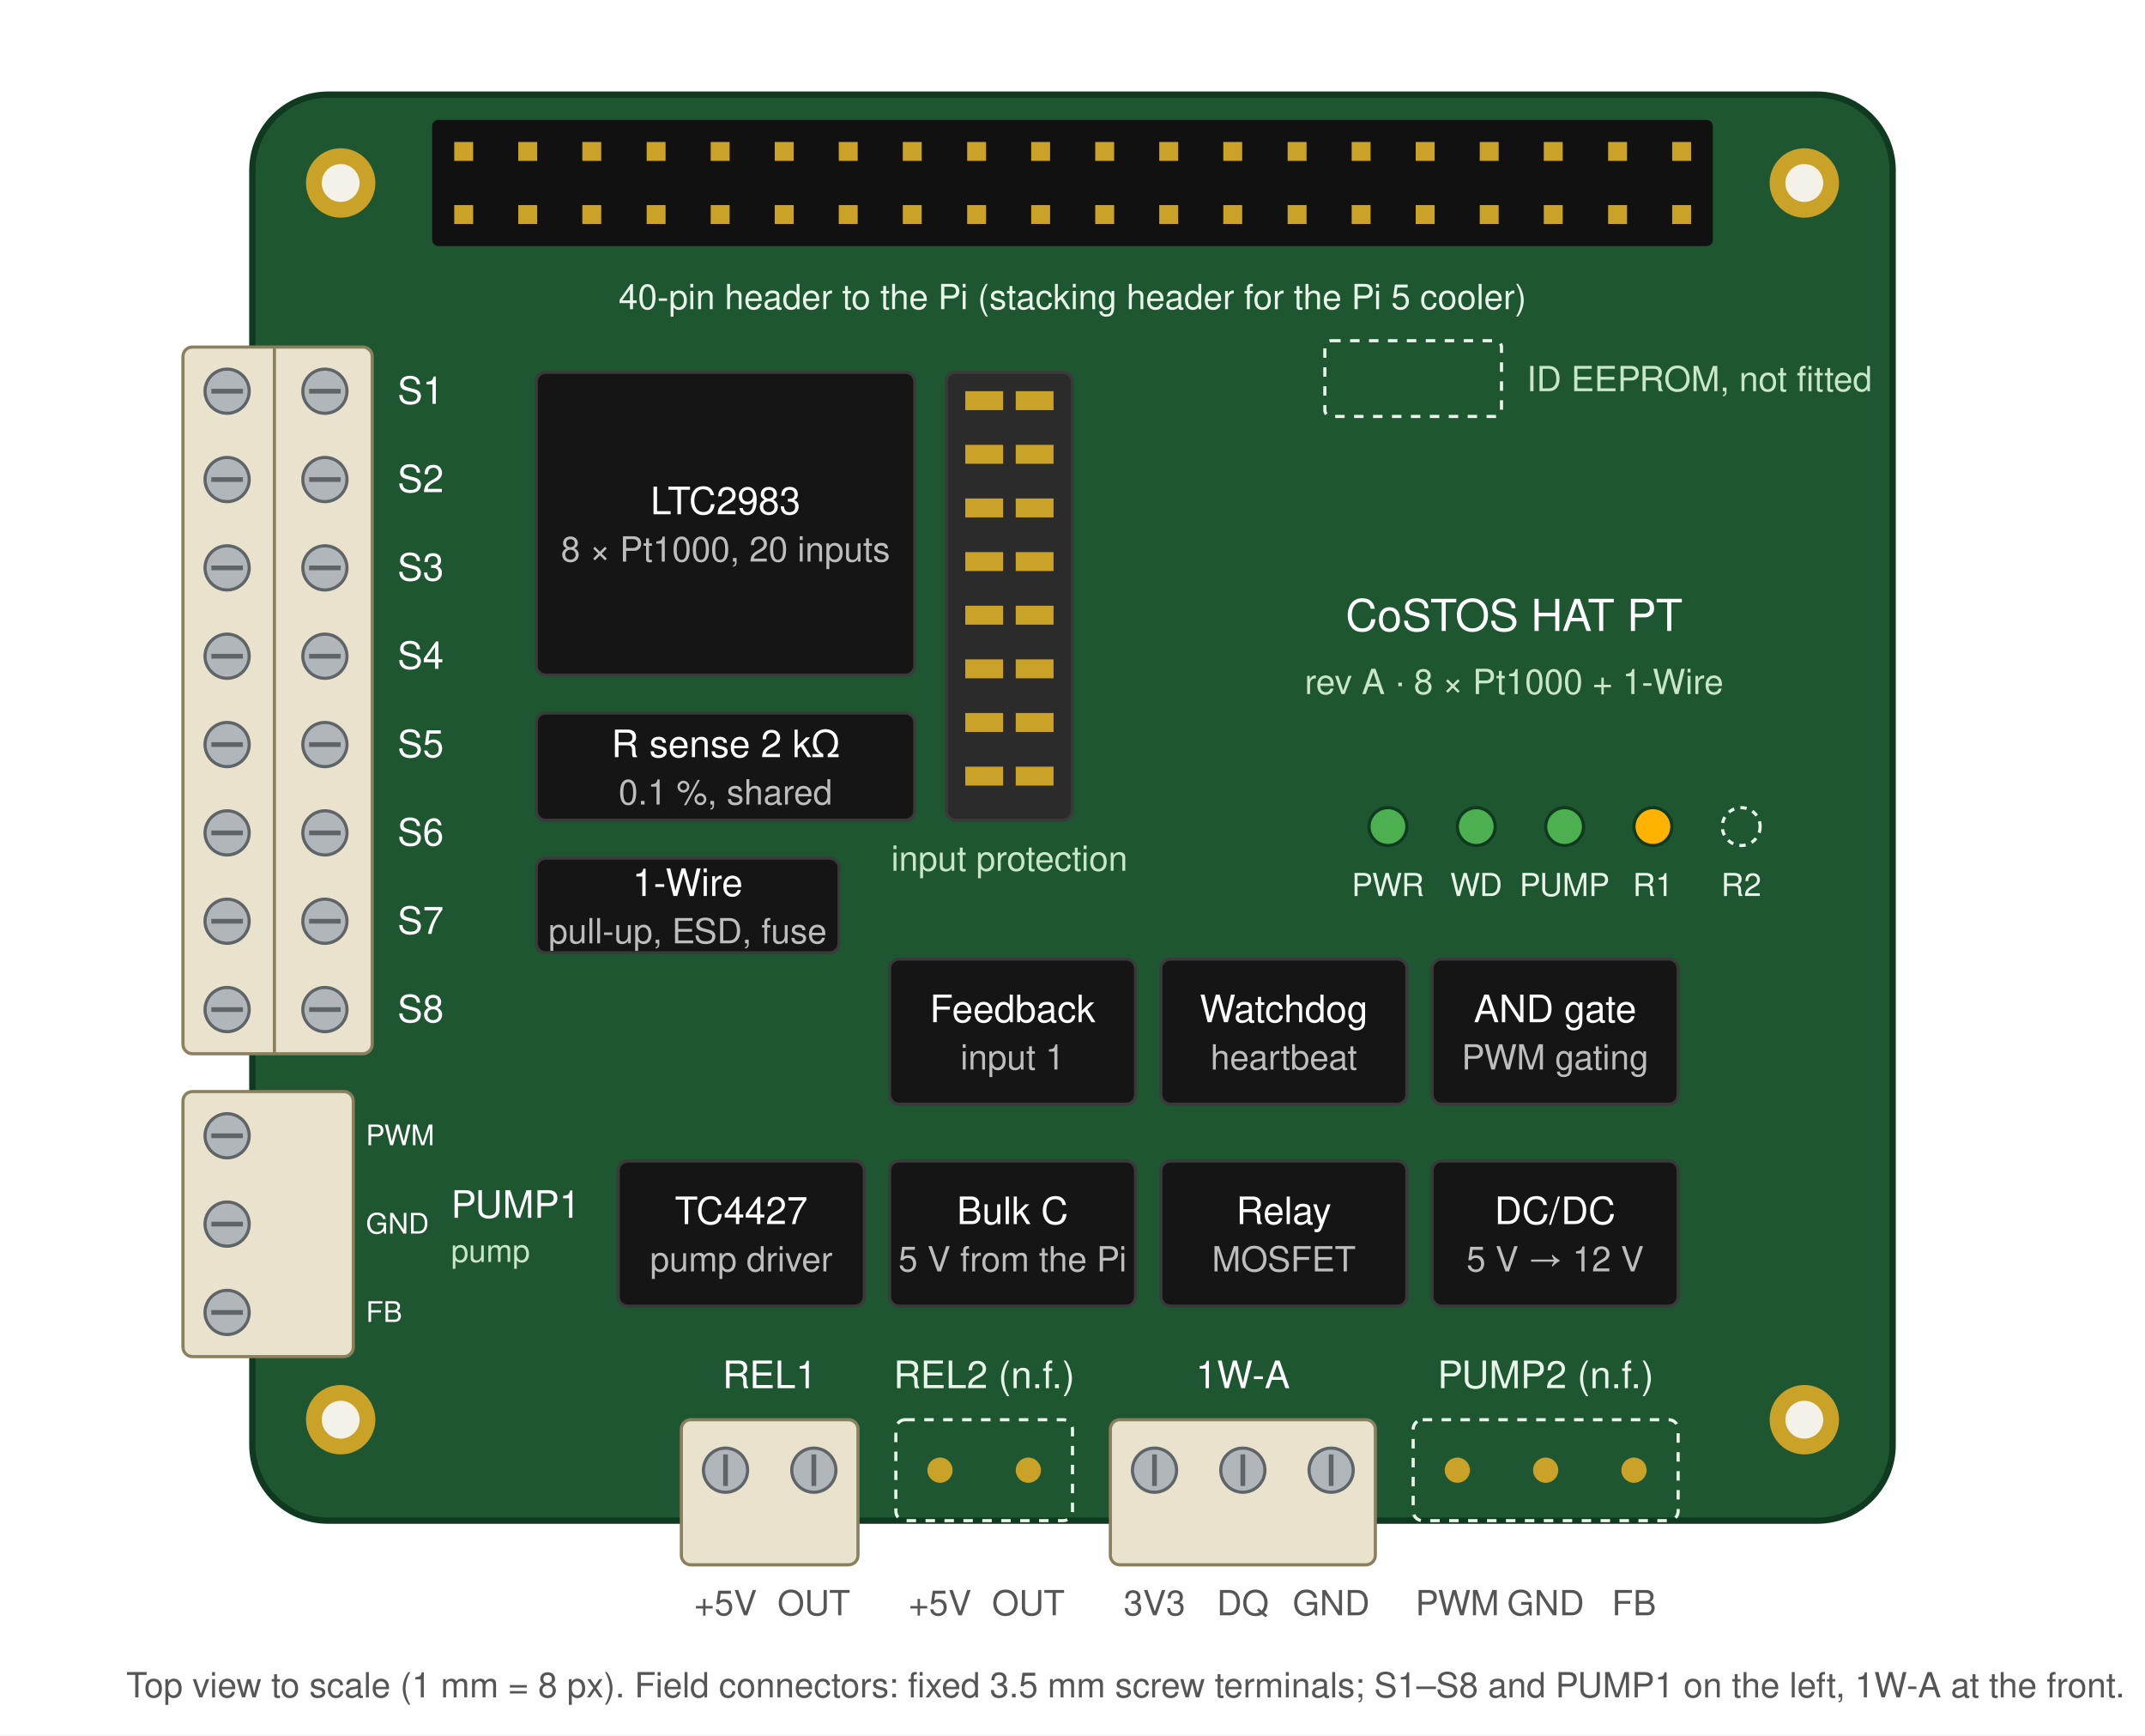
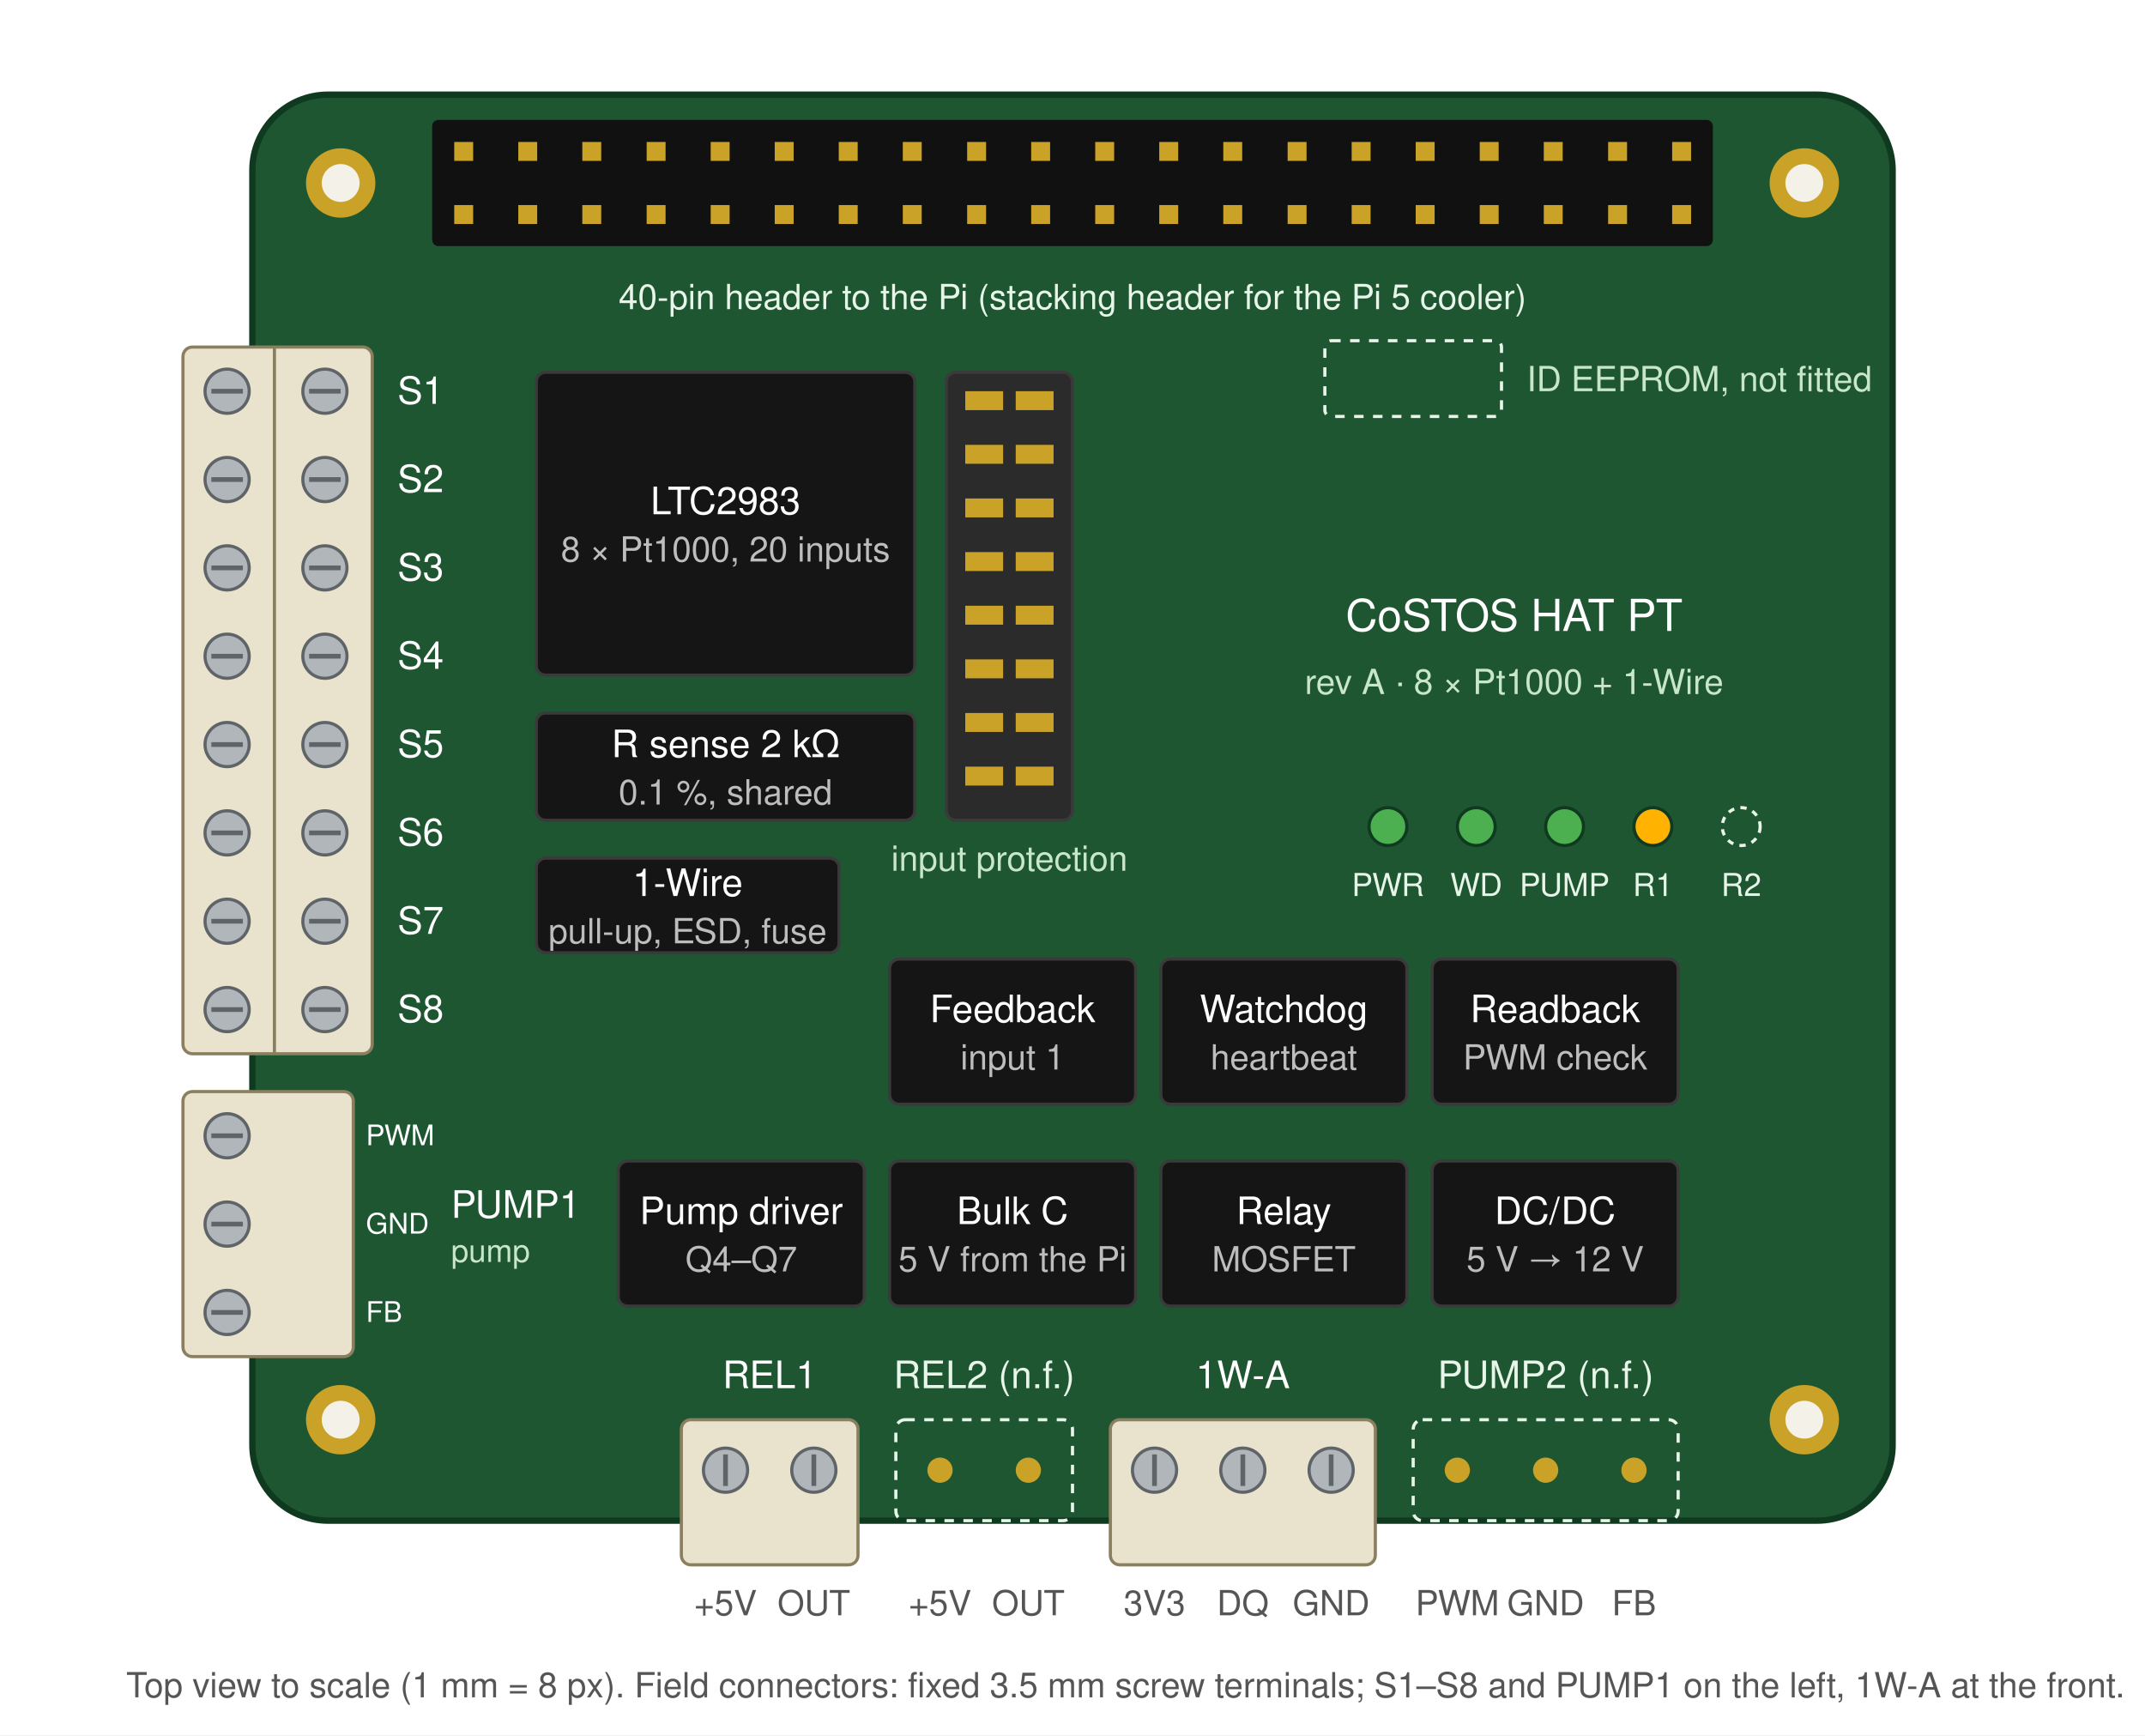
<svg xmlns="http://www.w3.org/2000/svg" width="680" height="550" viewBox="0 0 680 550" font-family="Helvetica, Arial, sans-serif">
  <rect width="680" height="550" fill="white" />
  <rect x="80" y="30" width="520" height="452" rx="24" fill="#1E5631" stroke="#0F3A20" stroke-width="2" />
  <circle cx="108" cy="58" r="11" fill="#C9A227" />
  <circle cx="108" cy="58" r="6" fill="#F4F1E8" />
  <circle cx="572" cy="58" r="11" fill="#C9A227" />
  <circle cx="572" cy="58" r="6" fill="#F4F1E8" />
  <circle cx="108" cy="450" r="11" fill="#C9A227" />
  <circle cx="108" cy="450" r="6" fill="#F4F1E8" />
  <circle cx="572" cy="450" r="11" fill="#C9A227" />
  <circle cx="572" cy="450" r="6" fill="#F4F1E8" />
  <rect x="137" y="38" width="406" height="40" rx="2" fill="#111111" />
  <rect x="144.0" y="45" width="6" height="6" fill="#C9A227" />
  <rect x="144.0" y="65" width="6" height="6" fill="#C9A227" />
  <rect x="164.3" y="45" width="6" height="6" fill="#C9A227" />
  <rect x="164.3" y="65" width="6" height="6" fill="#C9A227" />
  <rect x="184.6" y="45" width="6" height="6" fill="#C9A227" />
  <rect x="184.6" y="65" width="6" height="6" fill="#C9A227" />
  <rect x="205.0" y="45" width="6" height="6" fill="#C9A227" />
  <rect x="205.0" y="65" width="6" height="6" fill="#C9A227" />
  <rect x="225.3" y="45" width="6" height="6" fill="#C9A227" />
  <rect x="225.3" y="65" width="6" height="6" fill="#C9A227" />
  <rect x="245.6" y="45" width="6" height="6" fill="#C9A227" />
  <rect x="245.6" y="65" width="6" height="6" fill="#C9A227" />
  <rect x="265.9" y="45" width="6" height="6" fill="#C9A227" />
  <rect x="265.9" y="65" width="6" height="6" fill="#C9A227" />
  <rect x="286.2" y="45" width="6" height="6" fill="#C9A227" />
  <rect x="286.2" y="65" width="6" height="6" fill="#C9A227" />
  <rect x="306.6" y="45" width="6" height="6" fill="#C9A227" />
  <rect x="306.6" y="65" width="6" height="6" fill="#C9A227" />
  <rect x="326.9" y="45" width="6" height="6" fill="#C9A227" />
  <rect x="326.9" y="65" width="6" height="6" fill="#C9A227" />
  <rect x="347.2" y="45" width="6" height="6" fill="#C9A227" />
  <rect x="347.2" y="65" width="6" height="6" fill="#C9A227" />
  <rect x="367.5" y="45" width="6" height="6" fill="#C9A227" />
  <rect x="367.5" y="65" width="6" height="6" fill="#C9A227" />
  <rect x="387.8" y="45" width="6" height="6" fill="#C9A227" />
  <rect x="387.8" y="65" width="6" height="6" fill="#C9A227" />
  <rect x="408.2" y="45" width="6" height="6" fill="#C9A227" />
  <rect x="408.2" y="65" width="6" height="6" fill="#C9A227" />
  <rect x="428.5" y="45" width="6" height="6" fill="#C9A227" />
  <rect x="428.5" y="65" width="6" height="6" fill="#C9A227" />
  <rect x="448.8" y="45" width="6" height="6" fill="#C9A227" />
  <rect x="448.8" y="65" width="6" height="6" fill="#C9A227" />
  <rect x="469.1" y="45" width="6" height="6" fill="#C9A227" />
  <rect x="469.1" y="65" width="6" height="6" fill="#C9A227" />
  <rect x="489.4" y="45" width="6" height="6" fill="#C9A227" />
  <rect x="489.4" y="65" width="6" height="6" fill="#C9A227" />
  <rect x="509.8" y="45" width="6" height="6" fill="#C9A227" />
  <rect x="509.8" y="65" width="6" height="6" fill="#C9A227" />
  <rect x="530.1" y="45" width="6" height="6" fill="#C9A227" />
  <rect x="530.1" y="65" width="6" height="6" fill="#C9A227" />
  <text class="ts" x="340" y="98" text-anchor="middle" style="font-size:11px;font-weight:400;fill:#E8F5E9">40-pin header to the Pi (stacking header for the Pi 5 cooler)</text>
  <rect x="420" y="108" width="56" height="24" rx="2" fill="none" stroke="#E8F5E9" stroke-width="1" stroke-dasharray="3 3" />
  <text class="ts" x="484" y="124" text-anchor="start" style="font-size:11px;font-weight:400;fill:#C8E6C9">ID EEPROM, not fitted</text>
  <rect x="58" y="110" width="60" height="224" rx="3" fill="#E9E2CC" stroke="#8A7F5F" stroke-width="1" />
  <line x1="87" y1="110" x2="87" y2="334" stroke="#8A7F5F" stroke-width="1" />
  <circle cx="72" cy="124" r="7" fill="#B0B6BA" stroke="#5F6468" />
  <line x1="67" y1="124" x2="77" y2="124" stroke="#5F6468" stroke-width="1.5" />
  <circle cx="103" cy="124" r="7" fill="#B0B6BA" stroke="#5F6468" />
  <line x1="98" y1="124" x2="108" y2="124" stroke="#5F6468" stroke-width="1.5" />
  <text class="th" x="126" y="128" text-anchor="start" style="font-size:12px;font-weight:500;fill:#ffffff">S1</text>
  <circle cx="72" cy="152" r="7" fill="#B0B6BA" stroke="#5F6468" />
  <line x1="67" y1="152" x2="77" y2="152" stroke="#5F6468" stroke-width="1.5" />
  <circle cx="103" cy="152" r="7" fill="#B0B6BA" stroke="#5F6468" />
  <line x1="98" y1="152" x2="108" y2="152" stroke="#5F6468" stroke-width="1.5" />
  <text class="th" x="126" y="156" text-anchor="start" style="font-size:12px;font-weight:500;fill:#ffffff">S2</text>
  <circle cx="72" cy="180" r="7" fill="#B0B6BA" stroke="#5F6468" />
  <line x1="67" y1="180" x2="77" y2="180" stroke="#5F6468" stroke-width="1.5" />
  <circle cx="103" cy="180" r="7" fill="#B0B6BA" stroke="#5F6468" />
  <line x1="98" y1="180" x2="108" y2="180" stroke="#5F6468" stroke-width="1.5" />
  <text class="th" x="126" y="184" text-anchor="start" style="font-size:12px;font-weight:500;fill:#ffffff">S3</text>
  <circle cx="72" cy="208" r="7" fill="#B0B6BA" stroke="#5F6468" />
  <line x1="67" y1="208" x2="77" y2="208" stroke="#5F6468" stroke-width="1.5" />
  <circle cx="103" cy="208" r="7" fill="#B0B6BA" stroke="#5F6468" />
  <line x1="98" y1="208" x2="108" y2="208" stroke="#5F6468" stroke-width="1.5" />
  <text class="th" x="126" y="212" text-anchor="start" style="font-size:12px;font-weight:500;fill:#ffffff">S4</text>
  <circle cx="72" cy="236" r="7" fill="#B0B6BA" stroke="#5F6468" />
  <line x1="67" y1="236" x2="77" y2="236" stroke="#5F6468" stroke-width="1.5" />
  <circle cx="103" cy="236" r="7" fill="#B0B6BA" stroke="#5F6468" />
  <line x1="98" y1="236" x2="108" y2="236" stroke="#5F6468" stroke-width="1.5" />
  <text class="th" x="126" y="240" text-anchor="start" style="font-size:12px;font-weight:500;fill:#ffffff">S5</text>
  <circle cx="72" cy="264" r="7" fill="#B0B6BA" stroke="#5F6468" />
  <line x1="67" y1="264" x2="77" y2="264" stroke="#5F6468" stroke-width="1.5" />
  <circle cx="103" cy="264" r="7" fill="#B0B6BA" stroke="#5F6468" />
  <line x1="98" y1="264" x2="108" y2="264" stroke="#5F6468" stroke-width="1.5" />
  <text class="th" x="126" y="268" text-anchor="start" style="font-size:12px;font-weight:500;fill:#ffffff">S6</text>
  <circle cx="72" cy="292" r="7" fill="#B0B6BA" stroke="#5F6468" />
  <line x1="67" y1="292" x2="77" y2="292" stroke="#5F6468" stroke-width="1.5" />
  <circle cx="103" cy="292" r="7" fill="#B0B6BA" stroke="#5F6468" />
  <line x1="98" y1="292" x2="108" y2="292" stroke="#5F6468" stroke-width="1.5" />
  <text class="th" x="126" y="296" text-anchor="start" style="font-size:12px;font-weight:500;fill:#ffffff">S7</text>
  <circle cx="72" cy="320" r="7" fill="#B0B6BA" stroke="#5F6468" />
  <line x1="67" y1="320" x2="77" y2="320" stroke="#5F6468" stroke-width="1.5" />
  <circle cx="103" cy="320" r="7" fill="#B0B6BA" stroke="#5F6468" />
  <line x1="98" y1="320" x2="108" y2="320" stroke="#5F6468" stroke-width="1.5" />
  <text class="th" x="126" y="324" text-anchor="start" style="font-size:12px;font-weight:500;fill:#ffffff">S8</text>
  <text class="ts" x="116" y="363" text-anchor="start" style="font-size:9px;font-weight:400;fill:#ffffff">PWM</text>
  <text class="ts" x="116" y="391" text-anchor="start" style="font-size:9px;font-weight:400;fill:#ffffff">GND</text>
  <text class="ts" x="116" y="419" text-anchor="start" style="font-size:9px;font-weight:400;fill:#ffffff">FB</text>
  <rect x="58" y="346" width="54" height="84" rx="3" fill="#E9E2CC" stroke="#8A7F5F" stroke-width="1" />
  <circle cx="72" cy="360" r="7" fill="#B0B6BA" stroke="#5F6468" />
  <line x1="67" y1="360" x2="77" y2="360" stroke="#5F6468" stroke-width="1.5" />
  <circle cx="72" cy="388" r="7" fill="#B0B6BA" stroke="#5F6468" />
  <line x1="67" y1="388" x2="77" y2="388" stroke="#5F6468" stroke-width="1.5" />
  <circle cx="72" cy="416" r="7" fill="#B0B6BA" stroke="#5F6468" />
  <line x1="67" y1="416" x2="77" y2="416" stroke="#5F6468" stroke-width="1.5" />
  <text class="th" x="143" y="386.0" text-anchor="start" style="font-size:12px;font-weight:500;fill:#ffffff">PUMP1</text>
  <text class="ts" x="143" y="400.0" text-anchor="start" style="font-size:10px;font-weight:400;fill:#C8E6C9">pump</text>
  <rect x="216" y="450" width="56" height="46" rx="3" fill="#E9E2CC" stroke="#8A7F5F" stroke-width="1" />
  <circle cx="230" cy="466" r="7" fill="#B0B6BA" stroke="#5F6468" />
  <line x1="230" y1="461" x2="230" y2="471" stroke="#5F6468" stroke-width="1.5" />
  <text class="ts" x="230" y="512" text-anchor="middle" style="font-size:11px;font-weight:400;fill:#555555">+5V</text>
  <circle cx="258" cy="466" r="7" fill="#B0B6BA" stroke="#5F6468" />
  <line x1="258" y1="461" x2="258" y2="471" stroke="#5F6468" stroke-width="1.5" />
  <text class="ts" x="258" y="512" text-anchor="middle" style="font-size:11px;font-weight:400;fill:#555555">OUT</text>
  <text class="th" x="244.0" y="440" text-anchor="middle" style="font-size:12px;font-weight:500;fill:#ffffff">REL1</text>
  <rect x="284" y="450" width="56" height="32" rx="3" fill="none" stroke="#E8F5E9" stroke-width="1" stroke-dasharray="3 3" />
  <circle cx="298" cy="466" r="4" fill="#C9A227" />
  <text class="ts" x="298" y="512" text-anchor="middle" style="font-size:11px;font-weight:400;fill:#555555">+5V</text>
  <circle cx="326" cy="466" r="4" fill="#C9A227" />
  <text class="ts" x="326" y="512" text-anchor="middle" style="font-size:11px;font-weight:400;fill:#555555">OUT</text>
  <text class="th" x="312.0" y="440" text-anchor="middle" style="font-size:12px;font-weight:500;fill:#E8F5E9">REL2 (n.f.)</text>
  <rect x="352" y="450" width="84" height="46" rx="3" fill="#E9E2CC" stroke="#8A7F5F" stroke-width="1" />
  <circle cx="366" cy="466" r="7" fill="#B0B6BA" stroke="#5F6468" />
  <line x1="366" y1="461" x2="366" y2="471" stroke="#5F6468" stroke-width="1.5" />
  <text class="ts" x="366" y="512" text-anchor="middle" style="font-size:11px;font-weight:400;fill:#555555">3V3</text>
  <circle cx="394" cy="466" r="7" fill="#B0B6BA" stroke="#5F6468" />
  <line x1="394" y1="461" x2="394" y2="471" stroke="#5F6468" stroke-width="1.5" />
  <text class="ts" x="394" y="512" text-anchor="middle" style="font-size:11px;font-weight:400;fill:#555555">DQ</text>
  <circle cx="422" cy="466" r="7" fill="#B0B6BA" stroke="#5F6468" />
  <line x1="422" y1="461" x2="422" y2="471" stroke="#5F6468" stroke-width="1.5" />
  <text class="ts" x="422" y="512" text-anchor="middle" style="font-size:11px;font-weight:400;fill:#555555">GND</text>
  <text class="th" x="394.0" y="440" text-anchor="middle" style="font-size:12px;font-weight:500;fill:#ffffff">1W-A</text>
  <rect x="448" y="450" width="84" height="32" rx="3" fill="none" stroke="#E8F5E9" stroke-width="1" stroke-dasharray="3 3" />
  <circle cx="462" cy="466" r="4" fill="#C9A227" />
  <text class="ts" x="462" y="512" text-anchor="middle" style="font-size:11px;font-weight:400;fill:#555555">PWM</text>
  <circle cx="490" cy="466" r="4" fill="#C9A227" />
  <text class="ts" x="490" y="512" text-anchor="middle" style="font-size:11px;font-weight:400;fill:#555555">GND</text>
  <circle cx="518" cy="466" r="4" fill="#C9A227" />
  <text class="ts" x="518" y="512" text-anchor="middle" style="font-size:11px;font-weight:400;fill:#555555">FB</text>
  <text class="th" x="490.0" y="440" text-anchor="middle" style="font-size:12px;font-weight:500;fill:#E8F5E9">PUMP2 (n.f.)</text>
  <rect x="170" y="118" width="120" height="96" rx="3" fill="#151515" stroke="#3a3a3a" stroke-width="1" />
  <text class="th" x="230.0" y="163.0" text-anchor="middle" style="font-size:12px;font-weight:500;fill:#ffffff">LTC2983</text>
  <text class="ts" x="230.0" y="178.0" text-anchor="middle" style="font-size:11px;font-weight:400;fill:#bdbdbd">8 × Pt1000, 20 inputs</text>
  <rect x="170" y="226" width="120" height="34" rx="3" fill="#151515" stroke="#3a3a3a" stroke-width="1" />
  <text class="th" x="230.0" y="240.0" text-anchor="middle" style="font-size:12px;font-weight:500;fill:#ffffff">R sense 2 kΩ</text>
  <text class="ts" x="230.0" y="255.0" text-anchor="middle" style="font-size:11px;font-weight:400;fill:#bdbdbd">0.1 %, shared</text>
  <rect x="300" y="118" width="40" height="142" rx="3" fill="#2b2b2b" stroke="#3a3a3a" />
  <rect x="306" y="124" width="12" height="6" fill="#C9A227" />
  <rect x="322" y="124" width="12" height="6" fill="#C9A227" />
  <rect x="306" y="141" width="12" height="6" fill="#C9A227" />
  <rect x="322" y="141" width="12" height="6" fill="#C9A227" />
  <rect x="306" y="158" width="12" height="6" fill="#C9A227" />
  <rect x="322" y="158" width="12" height="6" fill="#C9A227" />
  <rect x="306" y="175" width="12" height="6" fill="#C9A227" />
  <rect x="322" y="175" width="12" height="6" fill="#C9A227" />
  <rect x="306" y="192" width="12" height="6" fill="#C9A227" />
  <rect x="322" y="192" width="12" height="6" fill="#C9A227" />
  <rect x="306" y="209" width="12" height="6" fill="#C9A227" />
  <rect x="322" y="209" width="12" height="6" fill="#C9A227" />
  <rect x="306" y="226" width="12" height="6" fill="#C9A227" />
  <rect x="322" y="226" width="12" height="6" fill="#C9A227" />
  <rect x="306" y="243" width="12" height="6" fill="#C9A227" />
  <rect x="322" y="243" width="12" height="6" fill="#C9A227" />
  <text class="ts" x="320" y="276" text-anchor="middle" style="font-size:11px;font-weight:400;fill:#C8E6C9">input protection</text>
  <rect x="170" y="272" width="96" height="30" rx="3" fill="#151515" stroke="#3a3a3a" stroke-width="1" />
  <text class="th" x="218.0" y="284.0" text-anchor="middle" style="font-size:12px;font-weight:500;fill:#ffffff">1-Wire</text>
  <text class="ts" x="218.0" y="299.0" text-anchor="middle" style="font-size:11px;font-weight:400;fill:#bdbdbd">pull-up, ESD, fuse</text>
  <rect x="196" y="368" width="78" height="46" rx="3" fill="#151515" stroke="#3a3a3a" stroke-width="1" />
-   <text class="th" x="235.0" y="388.0" text-anchor="middle" style="font-size:12px;font-weight:500;fill:#ffffff">TC4427</text>
-   <text class="ts" x="235.0" y="403.0" text-anchor="middle" style="font-size:11px;font-weight:400;fill:#bdbdbd">pump driver</text>
+   <text class="th" x="235.0" y="388.0" text-anchor="middle" style="font-size:12px;font-weight:500;fill:#ffffff">Pump driver</text>
+   <text class="ts" x="235.0" y="403.0" text-anchor="middle" style="font-size:11px;font-weight:400;fill:#bdbdbd">Q4–Q7</text>
  <rect x="282" y="368" width="78" height="46" rx="3" fill="#151515" stroke="#3a3a3a" stroke-width="1" />
  <text class="th" x="321.0" y="388.0" text-anchor="middle" style="font-size:12px;font-weight:500;fill:#ffffff">Bulk C</text>
  <text class="ts" x="321.0" y="403.0" text-anchor="middle" style="font-size:11px;font-weight:400;fill:#bdbdbd">5 V from the Pi</text>
  <rect x="368" y="368" width="78" height="46" rx="3" fill="#151515" stroke="#3a3a3a" stroke-width="1" />
  <text class="th" x="407.0" y="388.0" text-anchor="middle" style="font-size:12px;font-weight:500;fill:#ffffff">Relay</text>
  <text class="ts" x="407.0" y="403.0" text-anchor="middle" style="font-size:11px;font-weight:400;fill:#bdbdbd">MOSFET</text>
  <rect x="454" y="368" width="78" height="46" rx="3" fill="#151515" stroke="#3a3a3a" stroke-width="1" />
  <text class="th" x="493.0" y="388.0" text-anchor="middle" style="font-size:12px;font-weight:500;fill:#ffffff">DC/DC</text>
  <text class="ts" x="493.0" y="403.0" text-anchor="middle" style="font-size:11px;font-weight:400;fill:#bdbdbd">5 V → 12 V</text>
  <rect x="282" y="304" width="78" height="46" rx="3" fill="#151515" stroke="#3a3a3a" stroke-width="1" />
  <text class="th" x="321.0" y="324.0" text-anchor="middle" style="font-size:12px;font-weight:500;fill:#ffffff">Feedback</text>
  <text class="ts" x="321.0" y="339.0" text-anchor="middle" style="font-size:11px;font-weight:400;fill:#bdbdbd">input 1</text>
  <rect x="368" y="304" width="78" height="46" rx="3" fill="#151515" stroke="#3a3a3a" stroke-width="1" />
  <text class="th" x="407.0" y="324.0" text-anchor="middle" style="font-size:12px;font-weight:500;fill:#ffffff">Watchdog</text>
  <text class="ts" x="407.0" y="339.0" text-anchor="middle" style="font-size:11px;font-weight:400;fill:#bdbdbd">heartbeat</text>
  <rect x="454" y="304" width="78" height="46" rx="3" fill="#151515" stroke="#3a3a3a" stroke-width="1" />
-   <text class="th" x="493.0" y="324.0" text-anchor="middle" style="font-size:12px;font-weight:500;fill:#ffffff">AND gate</text>
-   <text class="ts" x="493.0" y="339.0" text-anchor="middle" style="font-size:11px;font-weight:400;fill:#bdbdbd">PWM gating</text>
+   <text class="th" x="493.0" y="324.0" text-anchor="middle" style="font-size:12px;font-weight:500;fill:#ffffff">Readback</text>
+   <text class="ts" x="493.0" y="339.0" text-anchor="middle" style="font-size:11px;font-weight:400;fill:#bdbdbd">PWM check</text>
  <circle cx="440" cy="262" r="6" fill="#4CAF50" stroke="#0F3A20" />
  <text class="ts" x="440" y="284" text-anchor="middle" style="font-size:10px;font-weight:400;fill:#E8F5E9">PWR</text>
  <circle cx="468" cy="262" r="6" fill="#4CAF50" stroke="#0F3A20" />
  <text class="ts" x="468" y="284" text-anchor="middle" style="font-size:10px;font-weight:400;fill:#E8F5E9">WD</text>
  <circle cx="496" cy="262" r="6" fill="#4CAF50" stroke="#0F3A20" />
  <text class="ts" x="496" y="284" text-anchor="middle" style="font-size:10px;font-weight:400;fill:#E8F5E9">PUMP</text>
  <circle cx="524" cy="262" r="6" fill="#FFB300" stroke="#0F3A20" />
  <text class="ts" x="524" y="284" text-anchor="middle" style="font-size:10px;font-weight:400;fill:#E8F5E9">R1</text>
  <circle cx="552" cy="262" r="6" fill="none" stroke="#E8F5E9" stroke-dasharray="2 2" />
  <text class="ts" x="552" y="284" text-anchor="middle" style="font-size:10px;font-weight:400;fill:#E8F5E9">R2</text>
  <text class="th" x="480" y="200" text-anchor="middle" style="font-size:14px;font-weight:500;fill:#ffffff">CoSTOS HAT PT</text>
  <text class="ts" x="480" y="220" text-anchor="middle" style="font-size:11px;font-weight:400;fill:#C8E6C9">rev A · 8 × Pt1000 + 1-Wire</text>
  <text class="ts" x="40" y="538" text-anchor="start" style="font-size:11px;font-weight:400;fill:#555555">Top view to scale (1 mm = 8 px). Field connectors: fixed 3.5 mm screw terminals; S1–S8 and PUMP1 on the left, 1W-A at the front.</text>
</svg>
